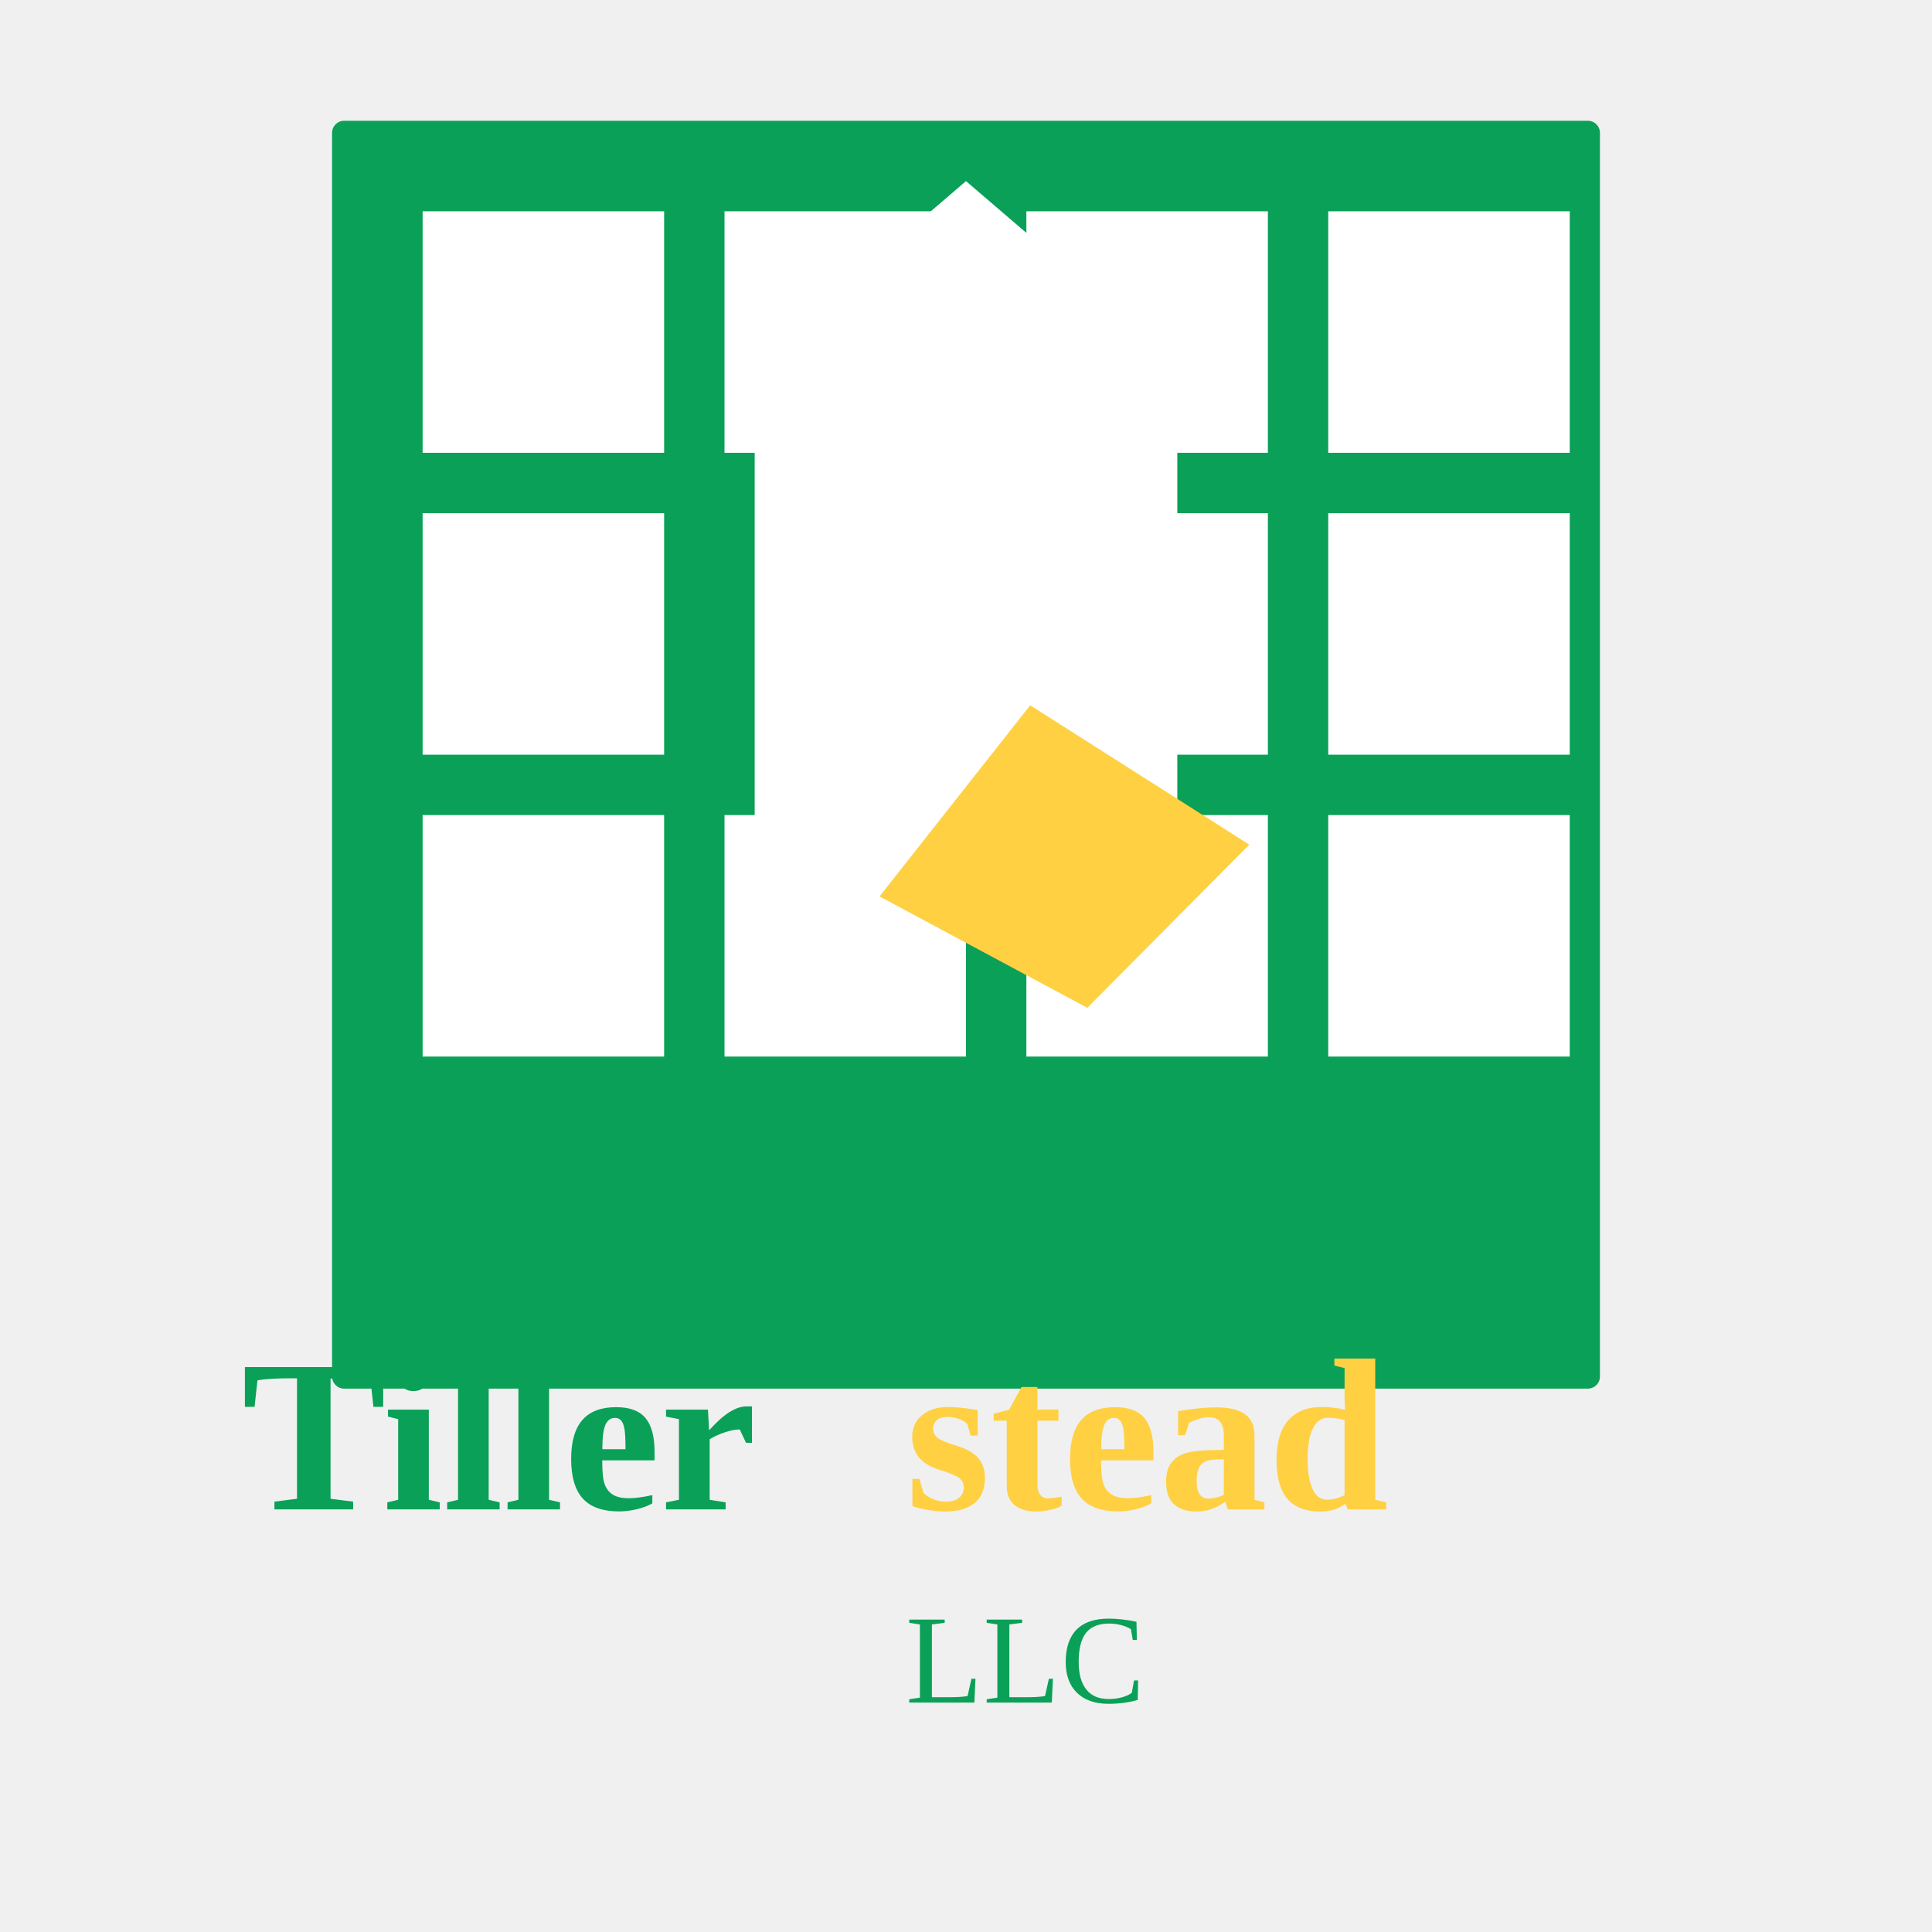
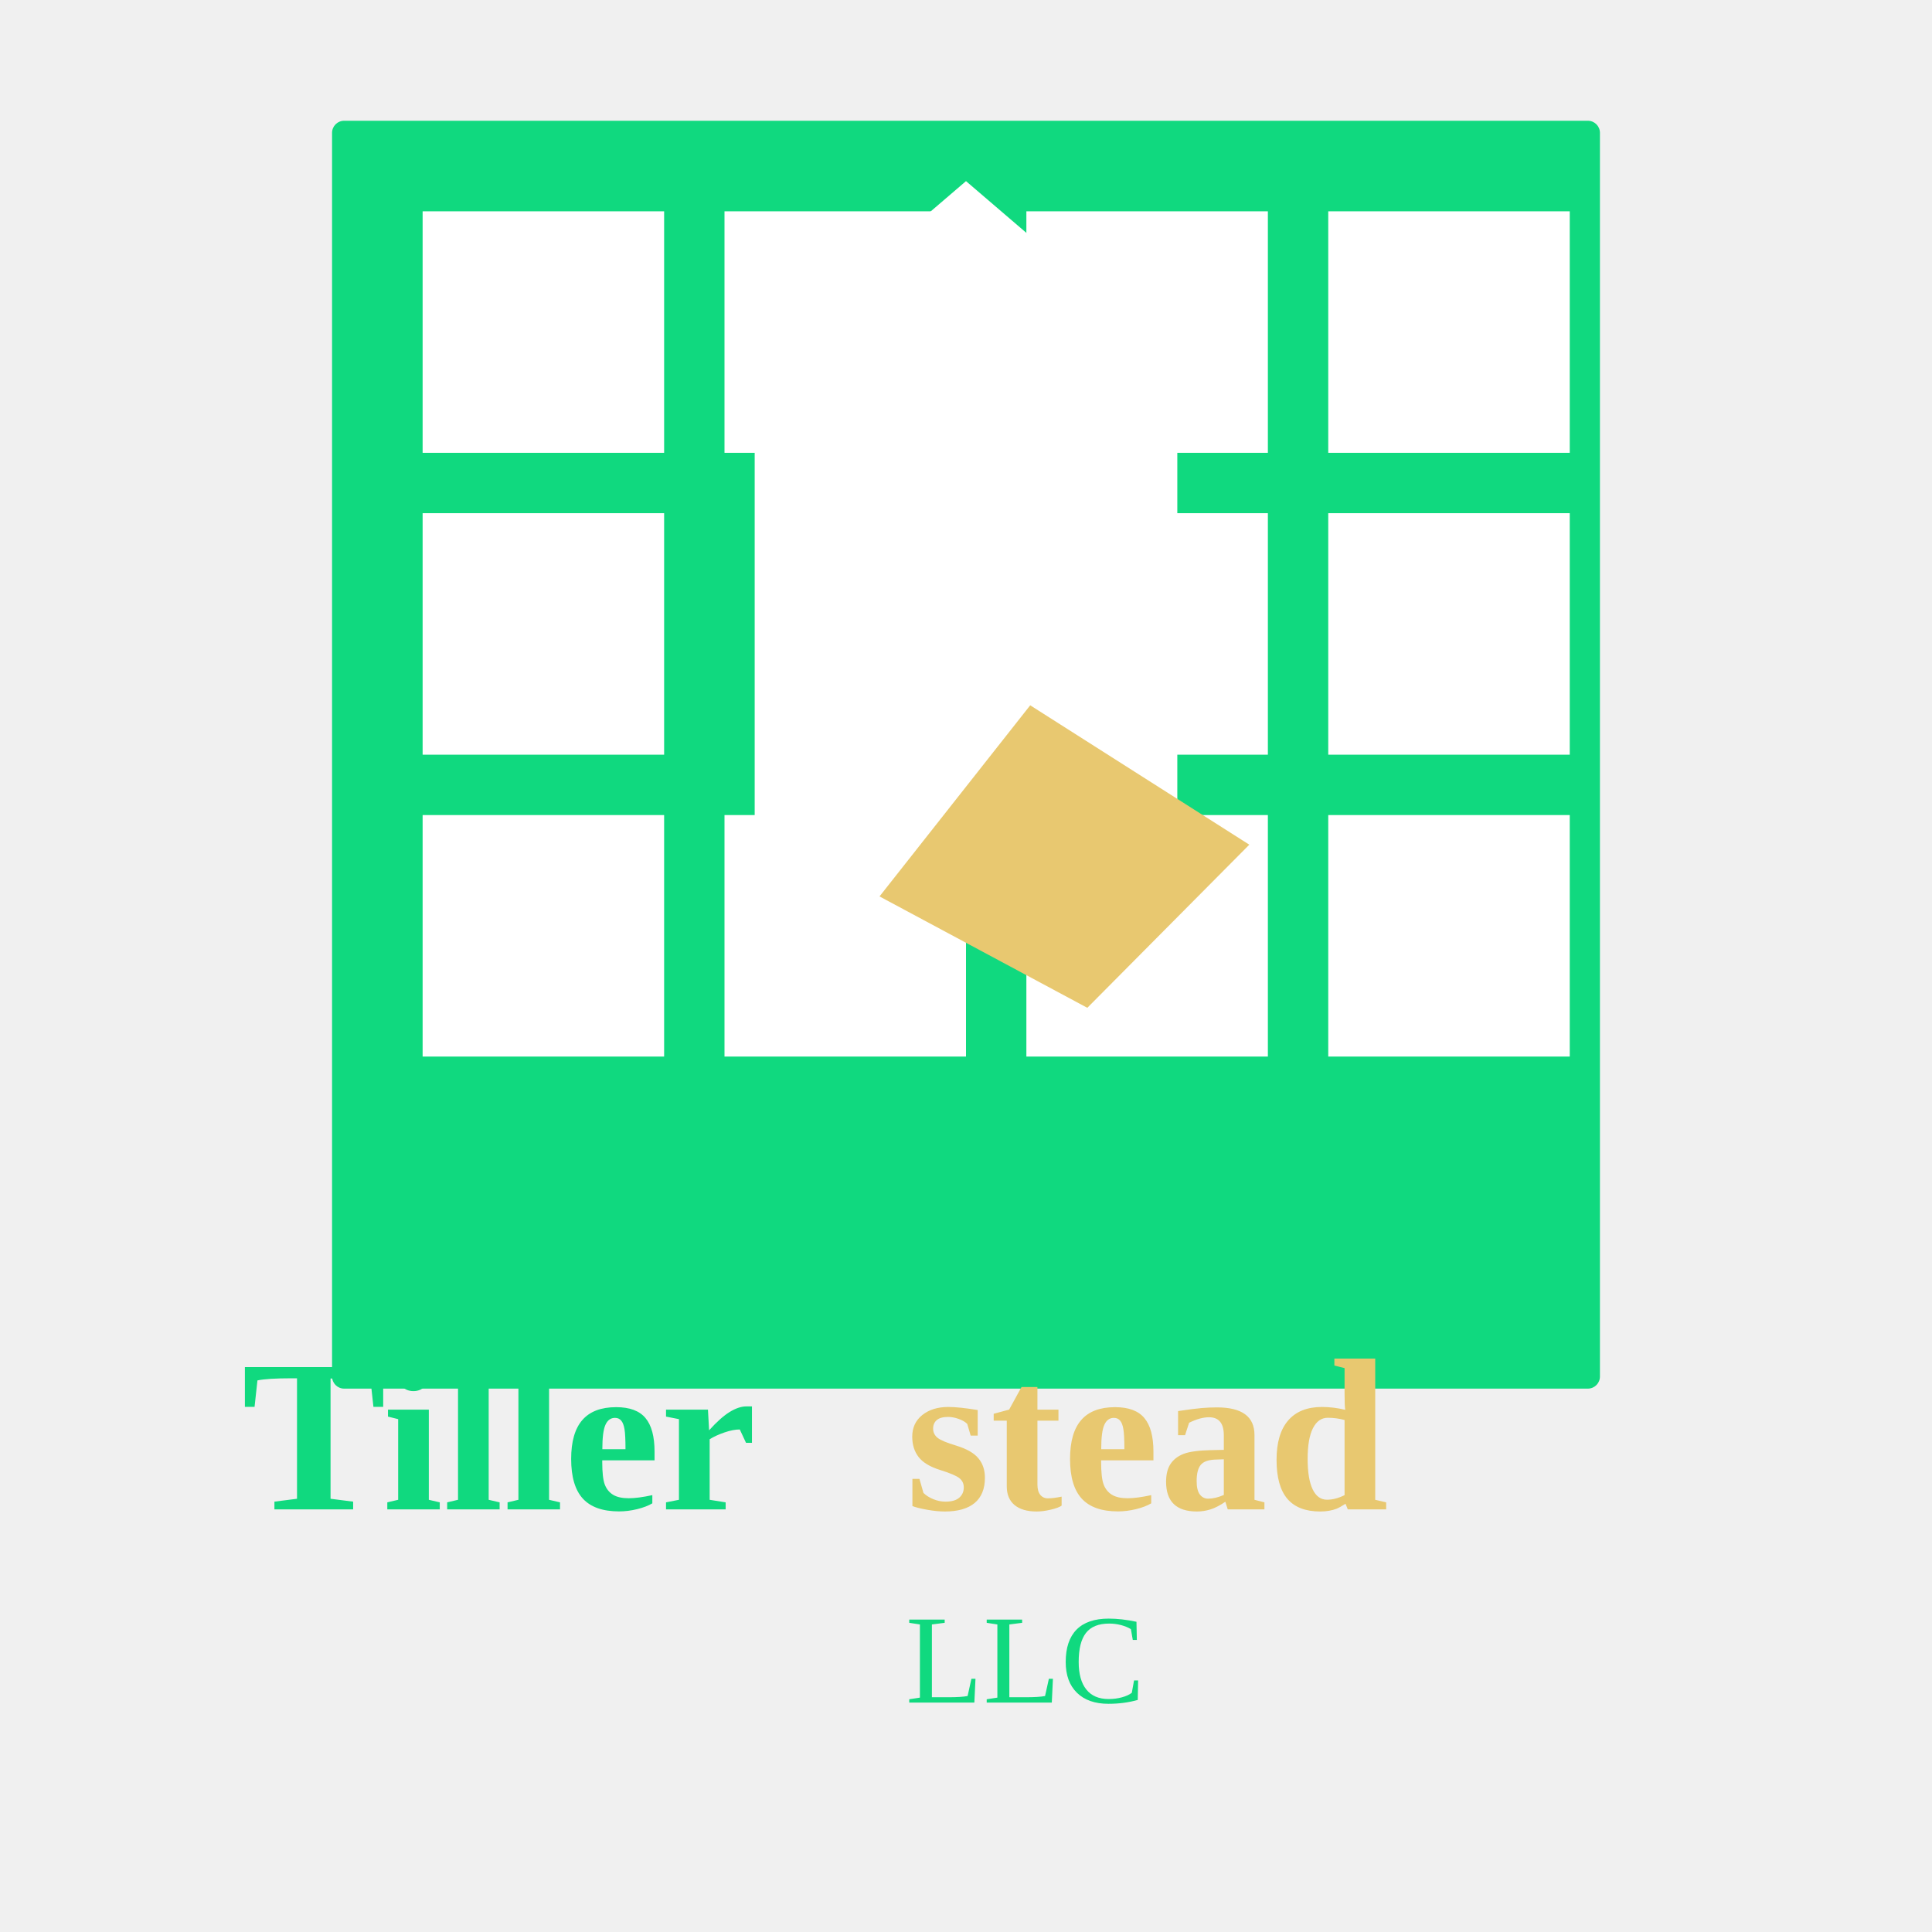
<svg xmlns="http://www.w3.org/2000/svg" width="640" height="640" viewBox="0 0 640 640" role="img" aria-label="Tillerstead LLC logo">
  <defs>
    <style>
-       .s-emerald{fill:#0aa058;}
-       .s-gold{fill:#ffd042;}
-       .s-text-g{fill:#0aa058;}
-       .s-text-y{fill:#ffd042;}
+       .s-emerald{fill:#10d97f;}
+       .s-gold{fill:#e8c870;}
+       .s-text-g{fill:#10d97f;}
+       .s-text-y{fill:#e8c870;}
      .s-white{fill:#ffffff;}
    </style>
  </defs>
  <rect x="110" y="40" width="420" height="420" class="s-emerald" rx="4" />
  <rect x="140" y="70" width="80" height="80" class="s-white" />
  <rect x="240" y="70" width="80" height="80" class="s-white" />
  <rect x="340" y="70" width="80" height="80" class="s-white" />
  <rect x="440" y="70" width="80" height="80" class="s-white" />
  <rect x="140" y="170" width="80" height="80" class="s-white" />
  <rect x="340" y="170" width="80" height="80" class="s-white" />
  <rect x="440" y="170" width="80" height="80" class="s-white" />
  <rect x="140" y="270" width="80" height="80" class="s-white" />
  <rect x="240" y="270" width="80" height="80" class="s-white" />
  <rect x="340" y="270" width="80" height="80" class="s-white" />
  <rect x="440" y="270" width="80" height="80" class="s-white" />
  <path d="M250 120 L320 60 L390 120 V300 H250 Z" class="s-white" />
  <path d="M360 230 L410 300 L340 330 L290 270 Z" class="s-gold" transform="rotate(-22 360 280)" />
  <g transform="translate(80,500)">
    <text x="0" y="0" font-family="Georgia, 'Times New Roman', serif" font-size="72" font-weight="700" class="s-text-g">Tiller</text>
    <text x="220" y="0" font-family="Georgia, 'Times New Roman', serif" font-size="72" font-weight="700" class="s-text-y">stead</text>
    <text x="220" y="64" font-family="Georgia, 'Times New Roman', serif" font-size="42" class="s-text-g">LLC</text>
  </g>
</svg>
